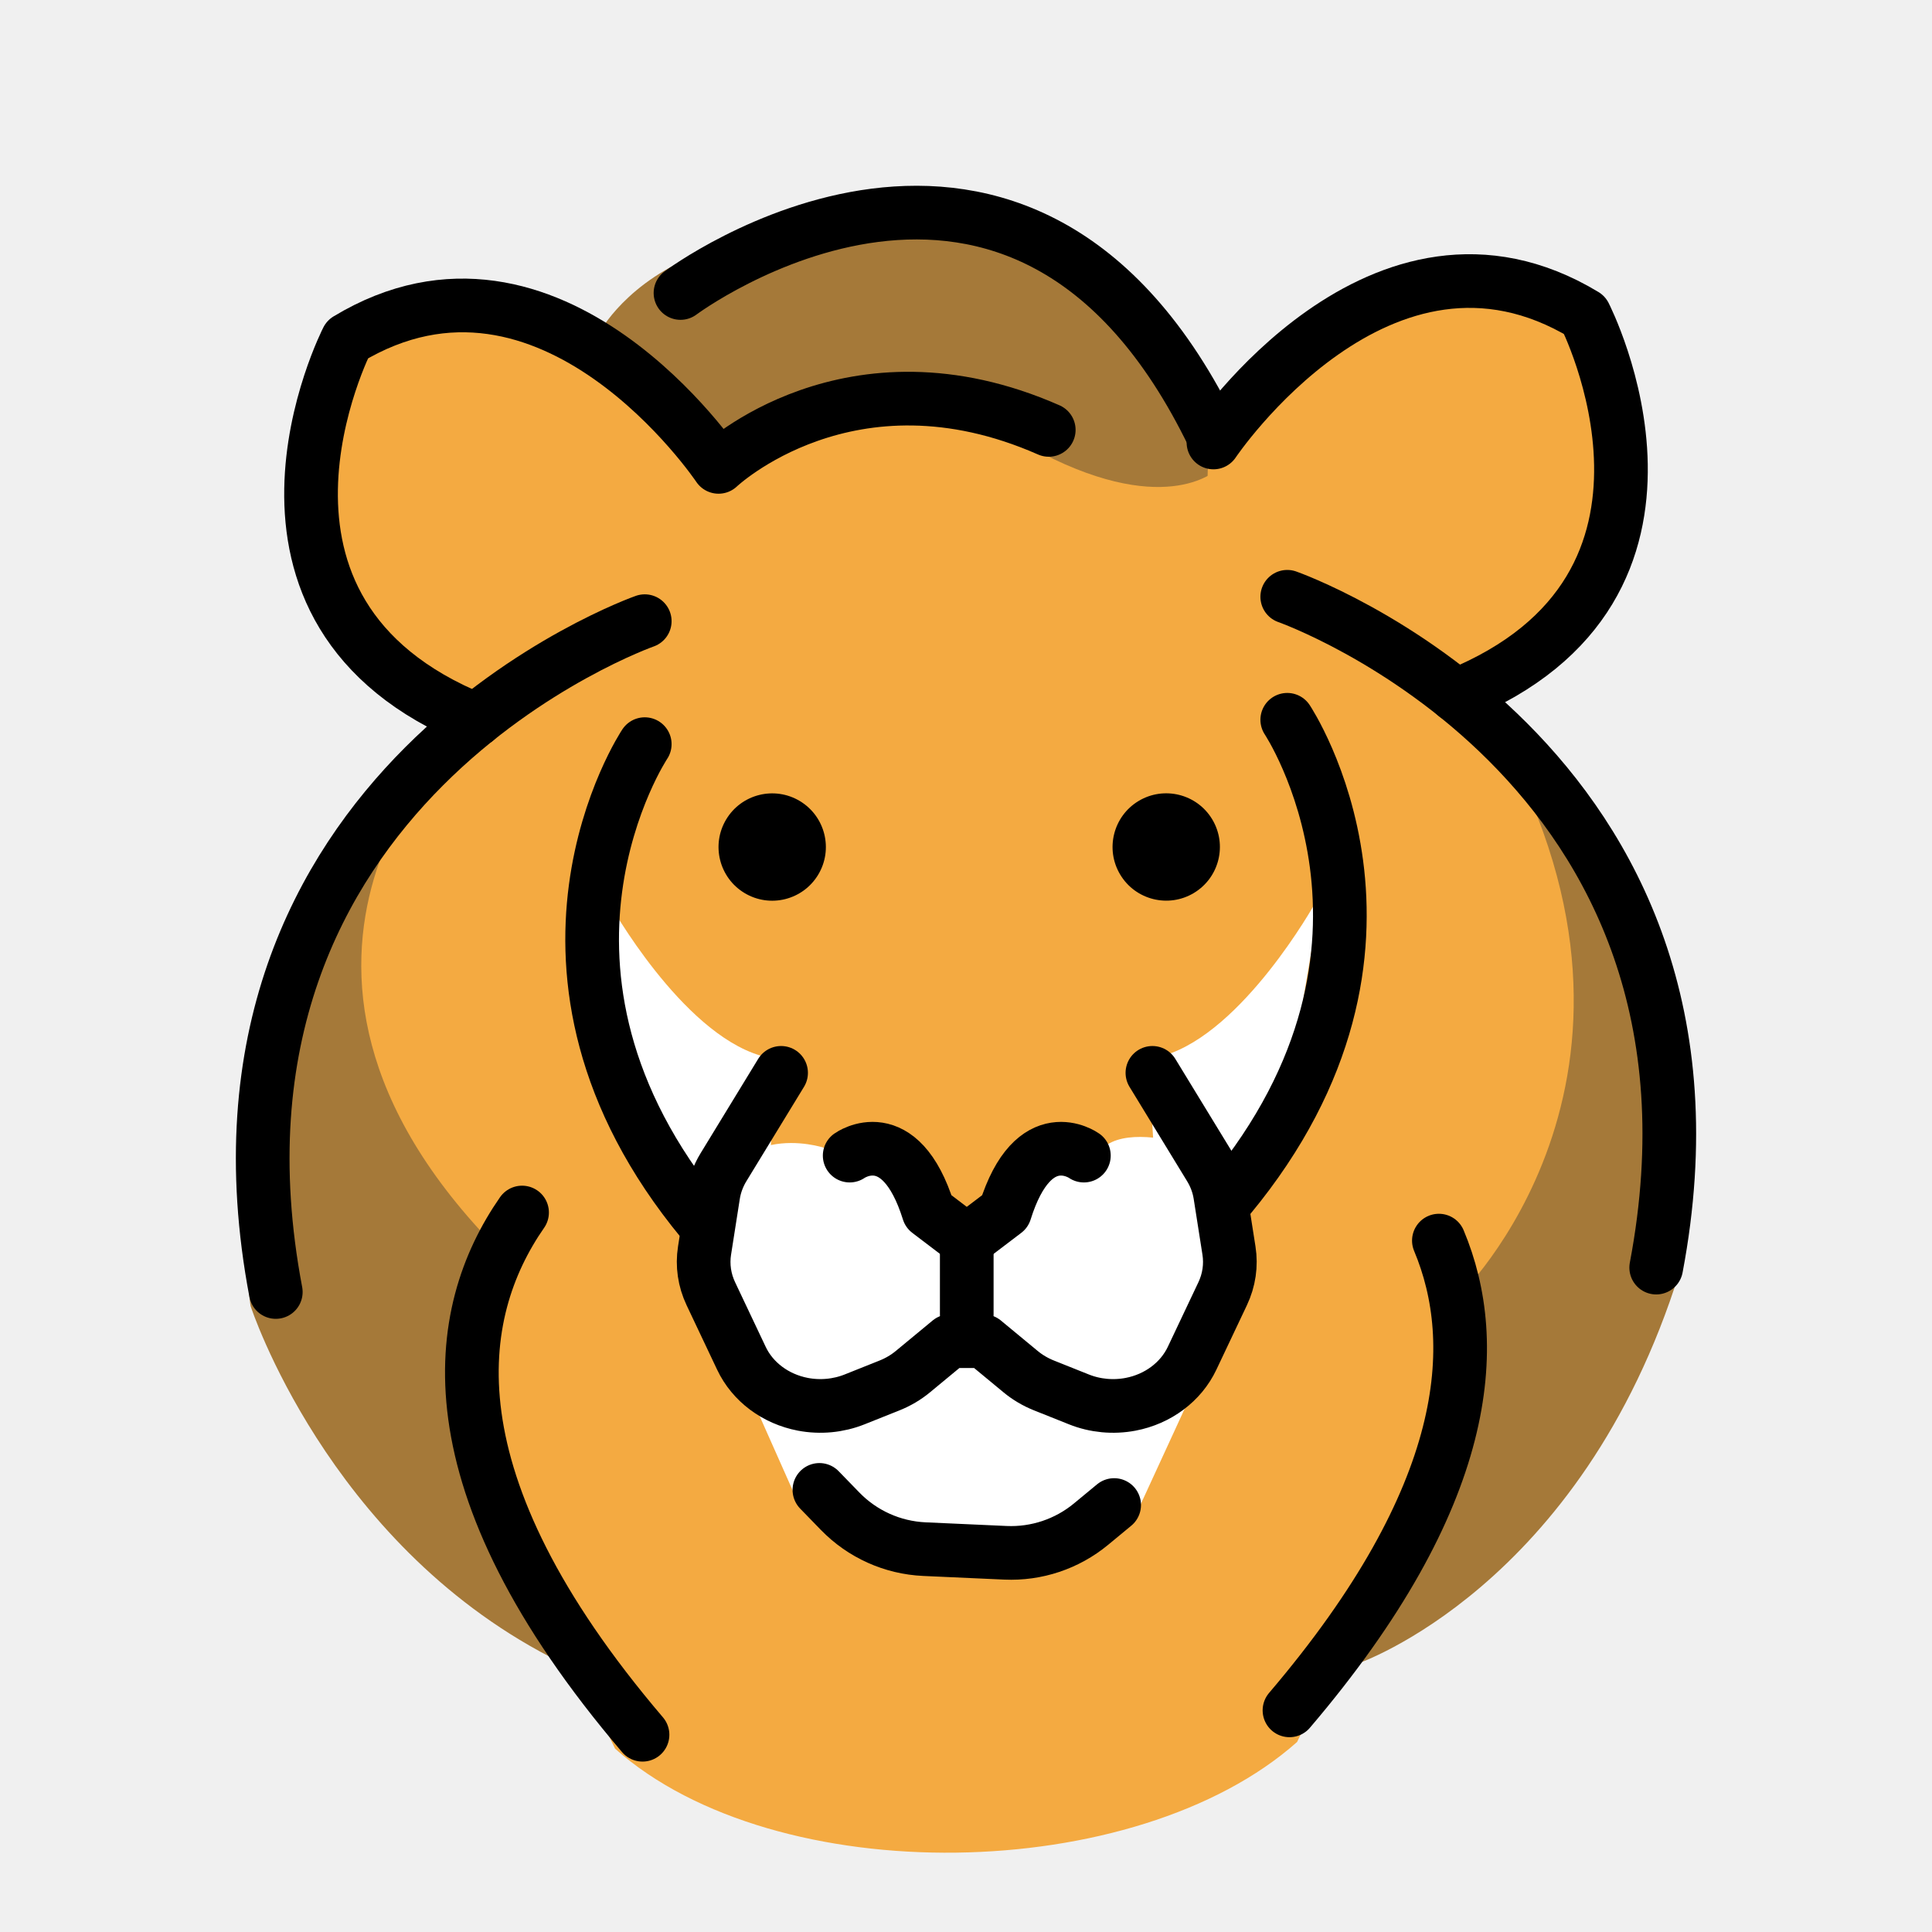
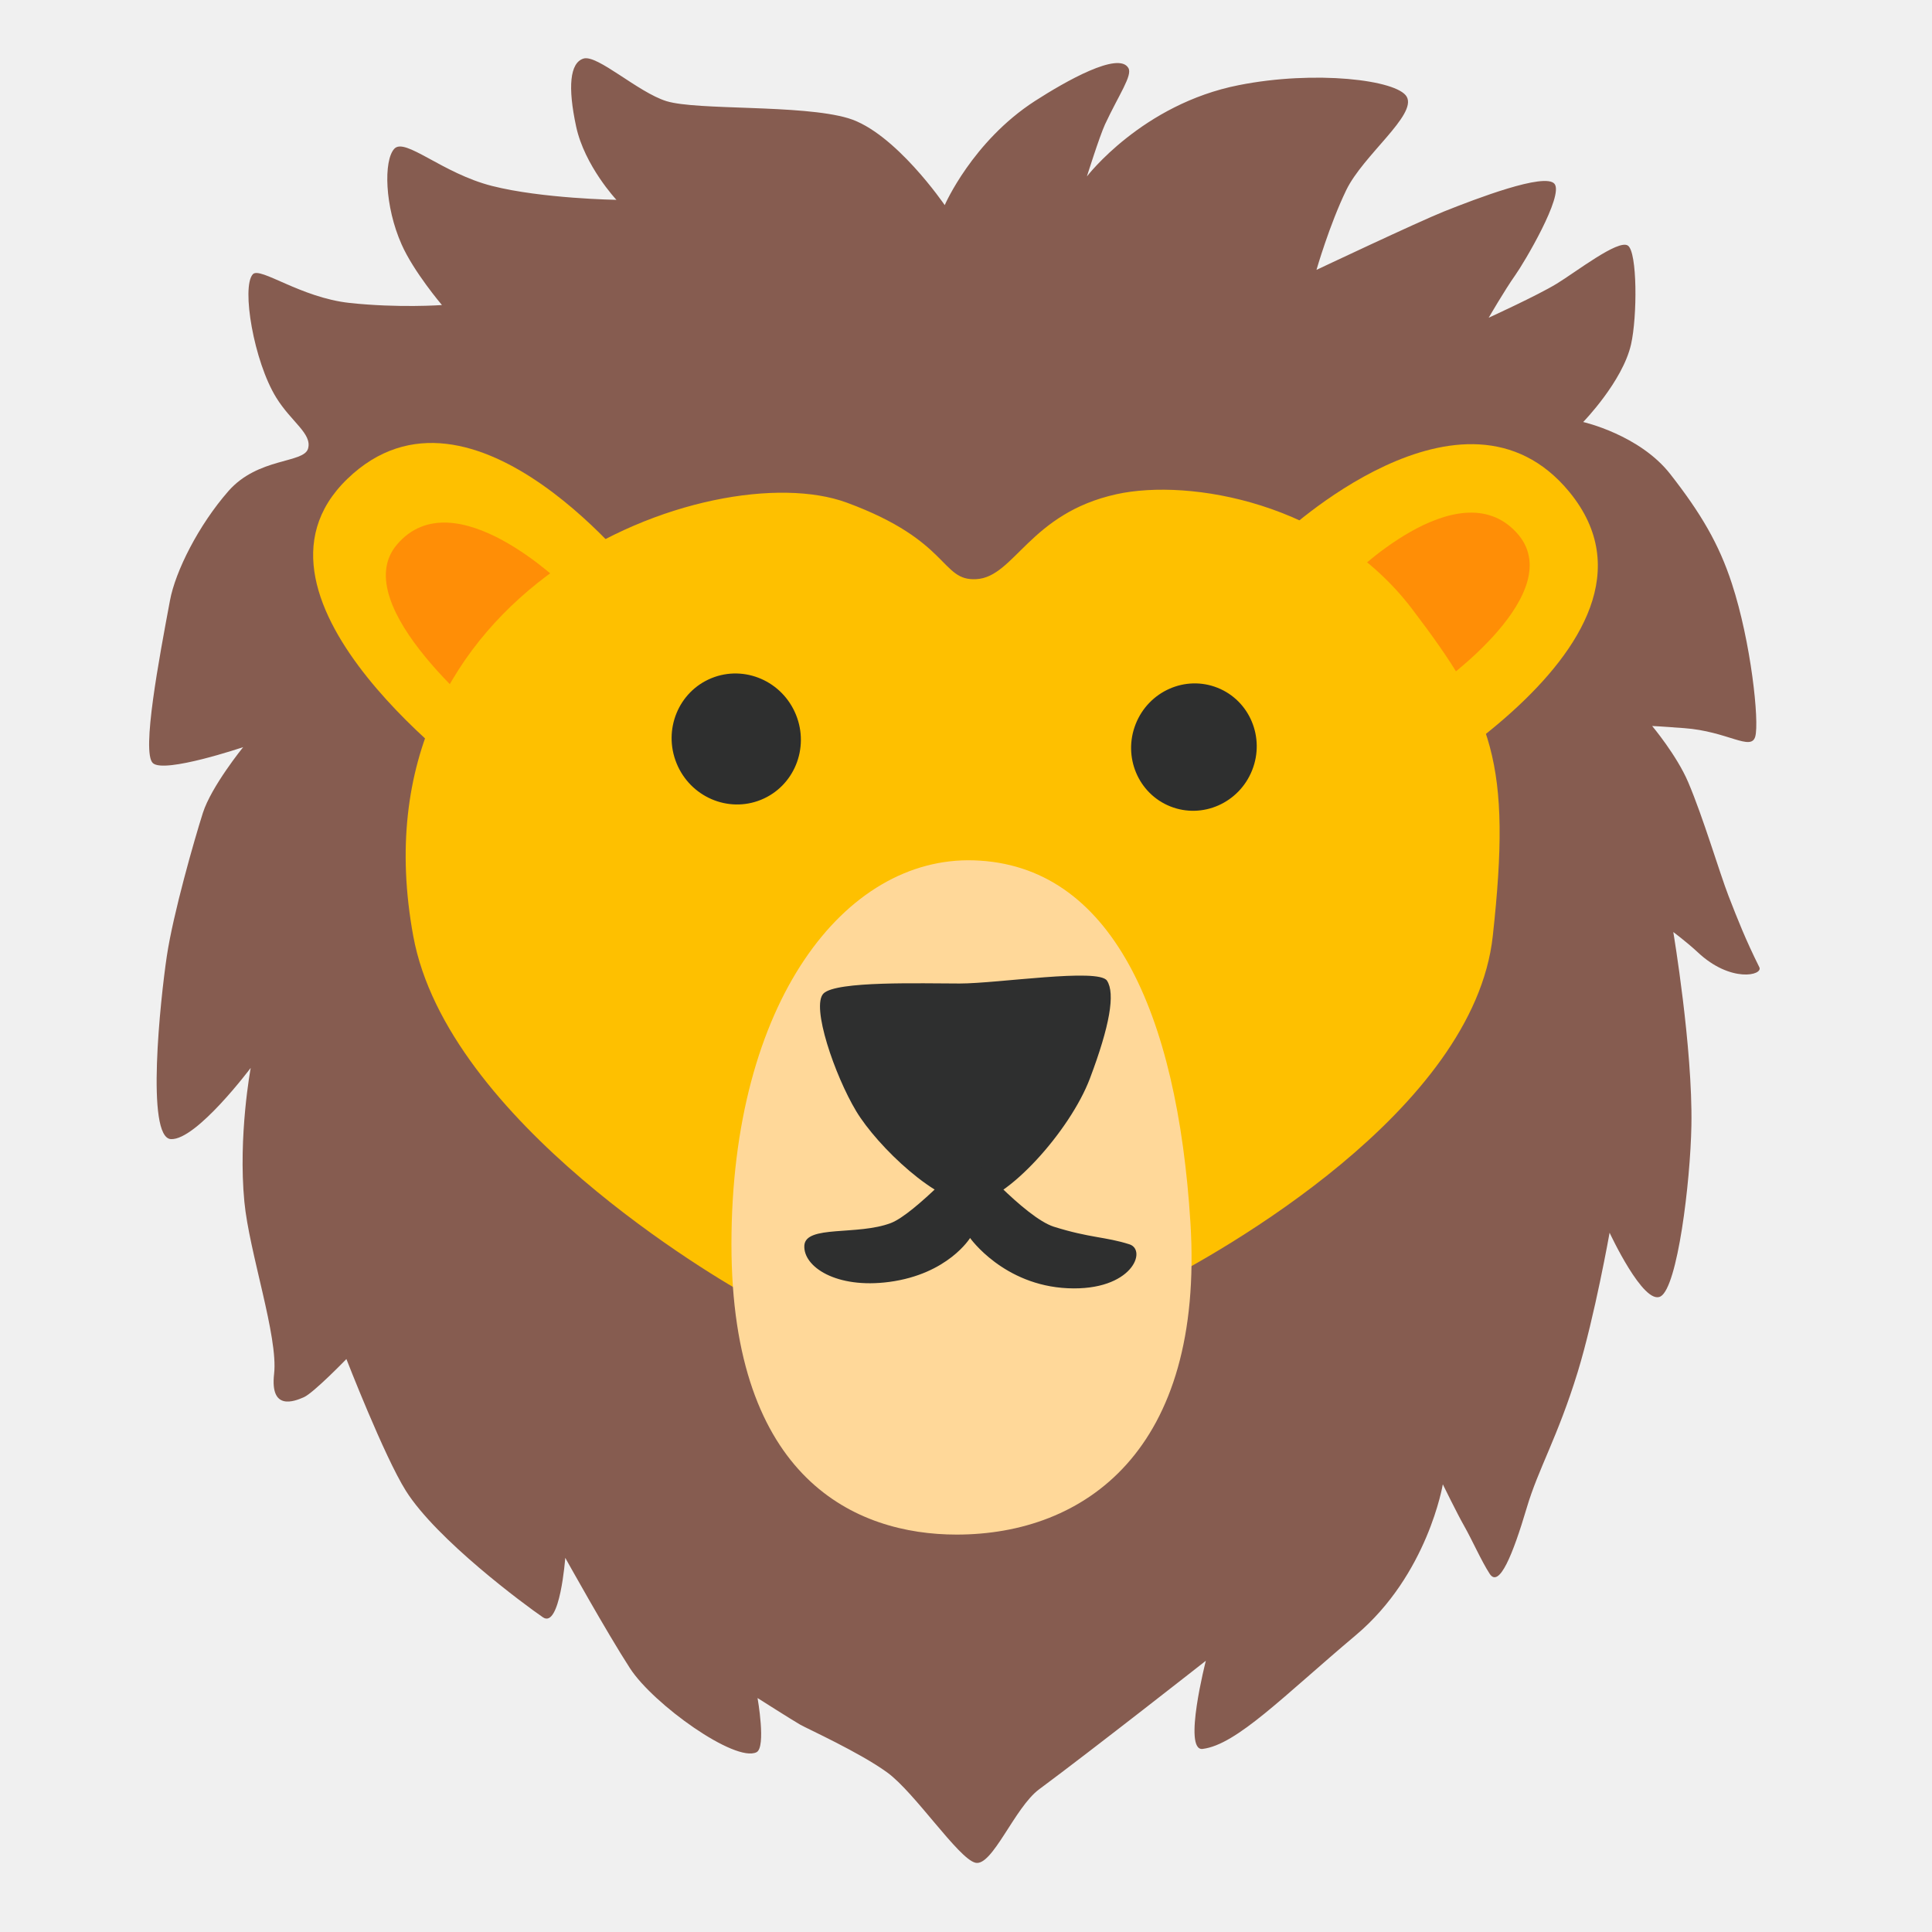
- <svg xmlns="http://www.w3.org/2000/svg" id="emoji" viewBox="0 0 72 72">
-   <g id="color">
-     <path fill="#A57939" stroke="none" d="M18.921,25.502c-0.75,0.25-8.5,9.333-9.25,15.083s-0.333,8.083-0.333,8.083 s2.833,8.75,11.167,13.083c0,0,13.083,13.167,30.083,0.25c0,0,8.333-2.833,12-14.583l-0.333-9.667l-2.417-6.167 c0,0-4.5-4.333-4.667-4.75c-0.167-0.417-5.417-4-5.417-4l-1.917-0.583L23.921,22.669L18.921,25.502z" />
-     <path fill="#F4AA41" stroke="none" d="M60.088,21.21l0.25-5.75l-1.125-3.875l-5.625-0.75l-5.25,2.5l-3.125,2.625l-3.25-5.375l-5.875-2.75 l-10.125,2l-1.125,0.25c0,0-2.375,1.75-2.25,2.5c0,0-6.75-3-9.625-0.375c0,0-3.75,6.875,0.375,11.375l4,3.5 c0,0-9.5,8.625,1.25,19.5c0,0-2.62,5.621,1.113,11.917l3.221,6.666c6,5.333,19.417,5.083,25.417-0.25l2.325-4.813 c0.915-1.083,4.665-5.941,3.675-11.77c0,0,8.5-8.125,1.625-20.75l-1.625-1.5l3-1.625L60.088,21.21z" />
-     <path fill="#A57939" stroke="none" d="M22.338,12.398c0,0,1-1.938,3.875-3s5.812-1.688,5.812-1.688s6.438,0.938,6.938,1 s6,6.312,6,6.312l0.438,2.438c0,0-1.812,1.875-6.562-0.562s-5.812-2.375-6-2.25c-0.188,0.125-5.625,2.312-5.625,2.312 l-2.062-1.688L22.338,12.398z" />
-     <path fill="#FFFFFF" stroke="none" d="M47.671,42.336c0.083-0.208,1.5-8.667,1.5-8.667h-0.167c0,0-2.667,4.792-5.625,5.667l-0.5,1.542 l0.094,1.518c-0.626-0.062-1.26-0.024-1.698,0.253c-1.188,0.75-2.375,0.5-2.375,0.5l-1.812,1.688l-0.562,0.875 l-1.688-0.562c0,0-0.688-2-0.875-2.062c-0.188-0.062-2.062-0.75-2.062-0.75l-1.188,0.438 c0,0-0.957-0.322-1.986-0.102l0.111-1.794l-0.5-1.542c-2.958-0.875-5.625-5.667-5.625-5.667H22.546 c0,0,1.417,8.458,1.5,8.667c0.064,0.161,1.709,1.803,2.461,2.549c-0.715,2.222,0.205,4.639,0.205,4.639l2.25,2.812 l5.25-0.75l1.938-1.562l1.812,0.938l3.938,1.5l2.5-1.312c0,0,1.688-4.5,1.75-4.688 c0.033-0.098-0.259-1.067-0.545-1.969C46.425,43.673,47.617,42.472,47.671,42.336z" />
-     <path fill="#f4aa41" stroke="none" d="M27.046,18.085c0,0,0.458,2.875-2.292,5.708c0,0-4.333,0.917-4.542,1.042 c-0.208,0.125-2.333,1.333-2.667,1.5c-0.333,0.167-1.708-0.292-2.042-0.542s-3.458-5.5-3.458-5.5l0.167-3.625 l1.042-4.375l4.667-0.583l4,1.042l3.833,3.042L27.046,18.085z" />
-     <path fill="#f4aa41" stroke="none" d="M45.033,17.252c0,0-0.458,2.875,2.292,5.708c0,0,4.333,0.917,4.542,1.042 c0.208,0.125,2.333,1.333,2.667,1.5s1.708-0.292,2.042-0.542c0.333-0.25,3.458-5.5,3.458-5.5l-0.167-3.625 l-1.042-4.375l-4.667-0.583l-4,1.042l-3.833,3.042L45.033,17.252z" />
-     <path fill="#FFFFFF" stroke="none" d="M27.671,51.336l2,4.5l2.583,1.583l5.75,0.417l4.417-1.583l2.417-5.25l-2.938,1.458l-4.396-1.458 l-1.5-1.333l-3.083,1.667c0,0,0,1.333-1.75,0.917C29.421,51.836,27.671,51.336,27.671,51.336z" />
-   </g>
-   <g id="hair" />
-   <g id="skin" />
-   <g id="skin-shadow" />
-   <g id="line">
-     <ellipse cx="28.778" cy="31.566" rx="2" ry="2" transform="matrix(0.5156 -0.8568 0.8568 0.5156 -13.1061 39.9485)" fill="#000000" stroke="none" />
-     <ellipse cx="43.463" cy="31.566" rx="2" ry="2" transform="matrix(0.8568 -0.5156 0.5156 0.8568 -10.0526 26.9285)" fill="#000000" stroke="none" />
-     <path fill="none" stroke="#000000" stroke-linecap="round" stroke-linejoin="round" stroke-miterlimit="10" stroke-width="2" d="M40.393,43.066c0,0-1.871-1.333-2.939,2.083l-1.425,1.083l-1.425-1.083c-1.069-3.417-2.939-2.083-2.939-2.083" />
-     <path fill="none" stroke="#000000" stroke-linecap="round" stroke-linejoin="round" stroke-miterlimit="10" stroke-width="2" d="M42.947,39.982l2.148,3.519c0.194,0.318,0.323,0.666,0.379,1.027l0.326,2.078c0.086,0.545,0.004,1.102-0.235,1.607 l-1.14,2.407c-0.417,0.88-1.272,1.52-2.292,1.714l0,0c-0.647,0.123-1.321,0.06-1.927-0.183l-1.302-0.52 c-0.317-0.127-0.611-0.3-0.868-0.513l-1.375-1.137h-1.266l-1.375,1.137c-0.258,0.213-0.55,0.386-0.868,0.513 l-1.302,0.52c-0.607,0.242-1.28,0.306-1.927,0.183h0c-1.021-0.195-1.876-0.834-2.292-1.714l-1.14-2.407 c-0.239-0.505-0.321-1.061-0.235-1.607l0.326-2.078c0.057-0.361,0.185-0.709,0.379-1.027l2.148-3.519" />
-     <line x1="36.028" x2="36.028" y1="46.232" y2="48.982" fill="none" stroke="#000000" stroke-linecap="round" stroke-linejoin="round" stroke-miterlimit="10" stroke-width="2" />
-     <path fill="none" stroke="#000000" stroke-linecap="round" stroke-linejoin="round" stroke-miterlimit="10" stroke-width="2" d="M30.537,55.524l0.771,0.794c0.83,0.855,1.954,1.361,3.145,1.414l3.017,0.136 c1.158,0.052,2.293-0.328,3.187-1.066l0.864-0.714" />
-     <path fill="none" stroke="#000000" stroke-linecap="round" stroke-linejoin="round" stroke-miterlimit="10" stroke-width="2" d="M17.739,26.829c-9.998-4.04-4.794-14.18-4.794-14.18c7.583-4.583,13.833,4.75,13.833,4.75 s4.886-4.647,12.306-1.378" />
-     <path fill="none" stroke="#000000" stroke-linecap="round" stroke-linejoin="round" stroke-miterlimit="10" stroke-width="2" d="M24.028,23.149c0,0-17.333,6.083-13.75,25" />
-     <path fill="none" stroke="#000000" stroke-linecap="round" stroke-linejoin="round" stroke-miterlimit="10" stroke-width="2" d="M19.456,45.187c-2.601,3.74-3.585,9.99,4.489,19.462" />
-     <path fill="none" stroke="#000000" stroke-linecap="round" stroke-linejoin="round" stroke-miterlimit="10" stroke-width="2" d="M24.028,27.732c0,0-5.612,8.411,2.153,17.789" />
-     <path fill="none" stroke="#000000" stroke-linecap="round" stroke-linejoin="round" stroke-miterlimit="10" stroke-width="2" d="M25.36,10.919c0,0,12.705-9.5,19.862,5.333" />
-     <path fill="none" stroke="#000000" stroke-linecap="round" stroke-linejoin="round" stroke-miterlimit="10" stroke-width="2" d="M45.222,16.49c0,0,6.25-9.333,13.833-4.75c0,0,5.204,10.14-4.794,14.18" />
-     <path fill="none" stroke="#000000" stroke-linecap="round" stroke-linejoin="round" stroke-miterlimit="10" stroke-width="2" d="M47.972,22.24c0,0,17.333,6.083,13.75,25" />
-     <path fill="none" stroke="#000000" stroke-linecap="round" stroke-linejoin="round" stroke-miterlimit="10" stroke-width="2" d="M53.623,46.234c1.607,3.832,1.235,9.525-5.568,17.506" />
-     <path fill="none" stroke="#000000" stroke-linecap="round" stroke-linejoin="round" stroke-miterlimit="10" stroke-width="2" d="M47.972,26.824c0,0,5.612,8.411-2.153,17.789" />
-   </g>
+ <svg xmlns="http://www.w3.org/2000/svg" version="1.1" id="Layer_2" x="0px" y="0px" viewBox="0 0 128 128" style="enable-background:new 0 0 128 128;" xml:space="preserve">
+   <path style="fill:#865C50;" d="M62.59,13.59c0,0,1.83-4.22,5.98-6.9c2.02-1.3,5.55-3.31,6.19-2.18c0.28,0.49-0.63,1.76-1.55,3.73  c-0.37,0.81-1.2,3.45-1.2,3.45s3.66-4.79,10.07-6.05c5.04-1,10.49-0.35,11.12,0.77c0.68,1.21-2.89,3.87-4.01,6.19  s-1.97,5.28-1.97,5.28s6.75-3.19,8.45-3.87c2.11-0.84,6.69-2.6,7.32-1.83s-2.02,5.24-2.6,6.05c-0.7,0.99-1.76,2.82-1.76,2.82  s3.24-1.48,4.5-2.25c1.27-0.77,4.08-2.96,4.72-2.53c0.63,0.42,0.63,4.7,0.21,6.55c-0.56,2.46-3.17,5.14-3.17,5.14  s3.73,0.84,5.77,3.45s3.23,4.64,4.08,7.25c1.27,3.87,1.83,9.15,1.55,10.14c-0.28,0.99-1.83-0.35-4.72-0.56  c-1.71-0.13-2.11-0.14-2.11-0.14s1.63,1.94,2.39,3.73c0.99,2.32,2.07,5.98,2.67,7.53c0.63,1.62,1.13,2.89,2.04,4.72  c0.27,0.54-1.9,1.06-4.08-0.99c-0.73-0.68-1.62-1.34-1.62-1.34s1.29,7.67,1.2,12.81c-0.07,3.8-0.92,10.7-2.04,11.33  c-1.13,0.63-3.38-4.22-3.38-4.22s-0.98,5.52-2.11,9.22c-1.34,4.36-2.61,6.4-3.38,9.01c-0.92,3.1-1.83,5.35-2.46,4.36  c-0.55-0.85-1.13-2.18-1.69-3.17c-0.43-0.75-1.41-2.75-1.41-2.75s-0.99,5.98-5.77,10s-7.88,7.25-10.14,7.53  c-1.33,0.17,0.21-5.84,0.21-5.84s-7.46,5.86-11.05,8.52c-1.62,1.2-3.1,5.14-4.22,4.86c-1.13-0.28-4.01-4.65-5.84-5.98  s-5.28-2.89-5.77-3.17c-0.49-0.28-2.82-1.76-2.82-1.76s0.58,3.27-0.07,3.59c-1.41,0.7-6.83-3.17-8.38-5.56  c-1.55-2.39-4.29-7.32-4.29-7.32s-0.35,4.72-1.48,3.94c-1.2-0.82-7.04-5.14-9.08-8.38c-1.44-2.29-3.94-8.73-3.94-8.73  s-2.18,2.25-2.82,2.53s-2.25,0.92-1.97-1.55c0.28-2.46-1.65-8.04-1.97-11.4c-0.42-4.36,0.42-8.87,0.42-8.87s-3.59,4.79-5.28,4.72  s-0.7-9.29-0.28-12.11c0.42-2.82,1.83-7.74,2.39-9.5c0.56-1.76,2.67-4.36,2.67-4.36s-5.21,1.76-5.98,1.06s0.42-6.97,1.13-10.77  c0.36-1.95,1.9-5,3.87-7.25s5-1.83,5.28-2.82c0.28-0.99-1.12-1.77-2.11-3.38c-1.48-2.39-2.32-7.32-1.55-8.17  c0.48-0.52,3.17,1.55,6.41,1.9s6.12,0.14,6.12,0.14s-1.87-2.2-2.67-4.01c-1.13-2.53-1.2-5.56-0.49-6.34s3.17,1.62,6.48,2.46  c3.31,0.84,8.24,0.92,8.24,0.92s-2.11-2.25-2.67-4.86c-0.56-2.6-0.42-4.22,0.49-4.5c0.92-0.28,3.6,2.23,5.49,2.82  c2.04,0.63,8.94,0.21,12.04,1.13S62.59,13.59,62.59,13.59z" />
+   <path style="fill:#FEC000;" d="M84.83,35.56c0,0,12.11-11.54,19.15-2.96c8.35,10.19-13.8,21.4-13.8,21.4L84.83,35.56z" />
+   <path style="fill:#FEC000;" d="M42.6,38.51c0,0-11.29-14.8-19.59-6.78s8.89,20.29,8.89,20.29L42.6,38.51z" />
+   <path style="fill:#FF8E06;" d="M95.25,45.41c0,0,8.87-6.19,5.21-10.14c-3.91-4.21-11.12,3.1-11.12,3.1L95.25,45.41z" />
+   <path style="fill:#FF8E06;" d="M37.44,38.87c0,0-7.35-7.28-11.15-2.78c-3.42,4.05,6.34,11.83,6.34,11.83L37.44,38.87z" />
+   <path style="fill:#FEC000;" d="M64.7,89.47c0,0,7.18-1.97,11.68-4.22c4.5-2.25,21.26-11.68,22.52-23.23  c1.27-11.54,0-14.64-5.35-21.68s-14.73-8.66-19.57-7.6c-5.77,1.27-6.76,5.48-9.29,5.63c-2.39,0.14-1.69-2.53-8.59-5.07  c-8.83-3.25-33,5.45-28.72,28.72c2.25,12.25,20.1,22.7,22.38,23.93C55.27,88.91,64.7,89.47,64.7,89.47z" />
+   <ellipse transform="matrix(0.3698 -0.9291 0.9291 0.3698 3.8589 104.6836)" style="fill:#2E2F2F;" cx="79.1" cy="49.5" rx="4.23" ry="4.15" />
+   <ellipse transform="matrix(0.9263 -0.3767 0.3767 0.9263 -14.8496 21.9828)" style="fill:#2E2F2F;" cx="48.78" cy="48.96" rx="4.27" ry="4.35" />
+   <path style="fill:#FFD899;" d="M64.51,57c-8.54-0.26-16.05,9.39-16.05,25.43c0,15.58,8.26,19.24,14.92,19.24  c8.45,0,16.42-5.54,15.49-20.65C78,67.04,73.61,57.28,64.51,57z" />
+   <path style="fill:#2E2F2F;" d="M54.56,65.82c-0.84,0.84,0.75,5.44,2.16,7.79s5.44,6.19,7.7,6.1c2.25-0.09,6.48-4.79,7.79-8.26  c1.31-3.47,1.69-5.63,1.13-6.48s-7.23,0.19-9.76,0.19S55.41,64.98,54.56,65.82z" />
+   <path style="fill:#2E2F2F;" d="M64.23,76.48c0,0-3.63,3.95-5.21,4.55c-2.21,0.84-5.63,0.12-5.73,1.48  c-0.09,1.41,2.11,2.89,5.63,2.42c3.89-0.52,5.35-2.91,5.35-2.91s2.21,3.14,6.48,3.33c4.27,0.19,5.26-2.53,4.08-2.91  c-1.6-0.51-2.6-0.41-5.02-1.17C67.89,80.65,64.23,76.48,64.23,76.48z" />
</svg>
